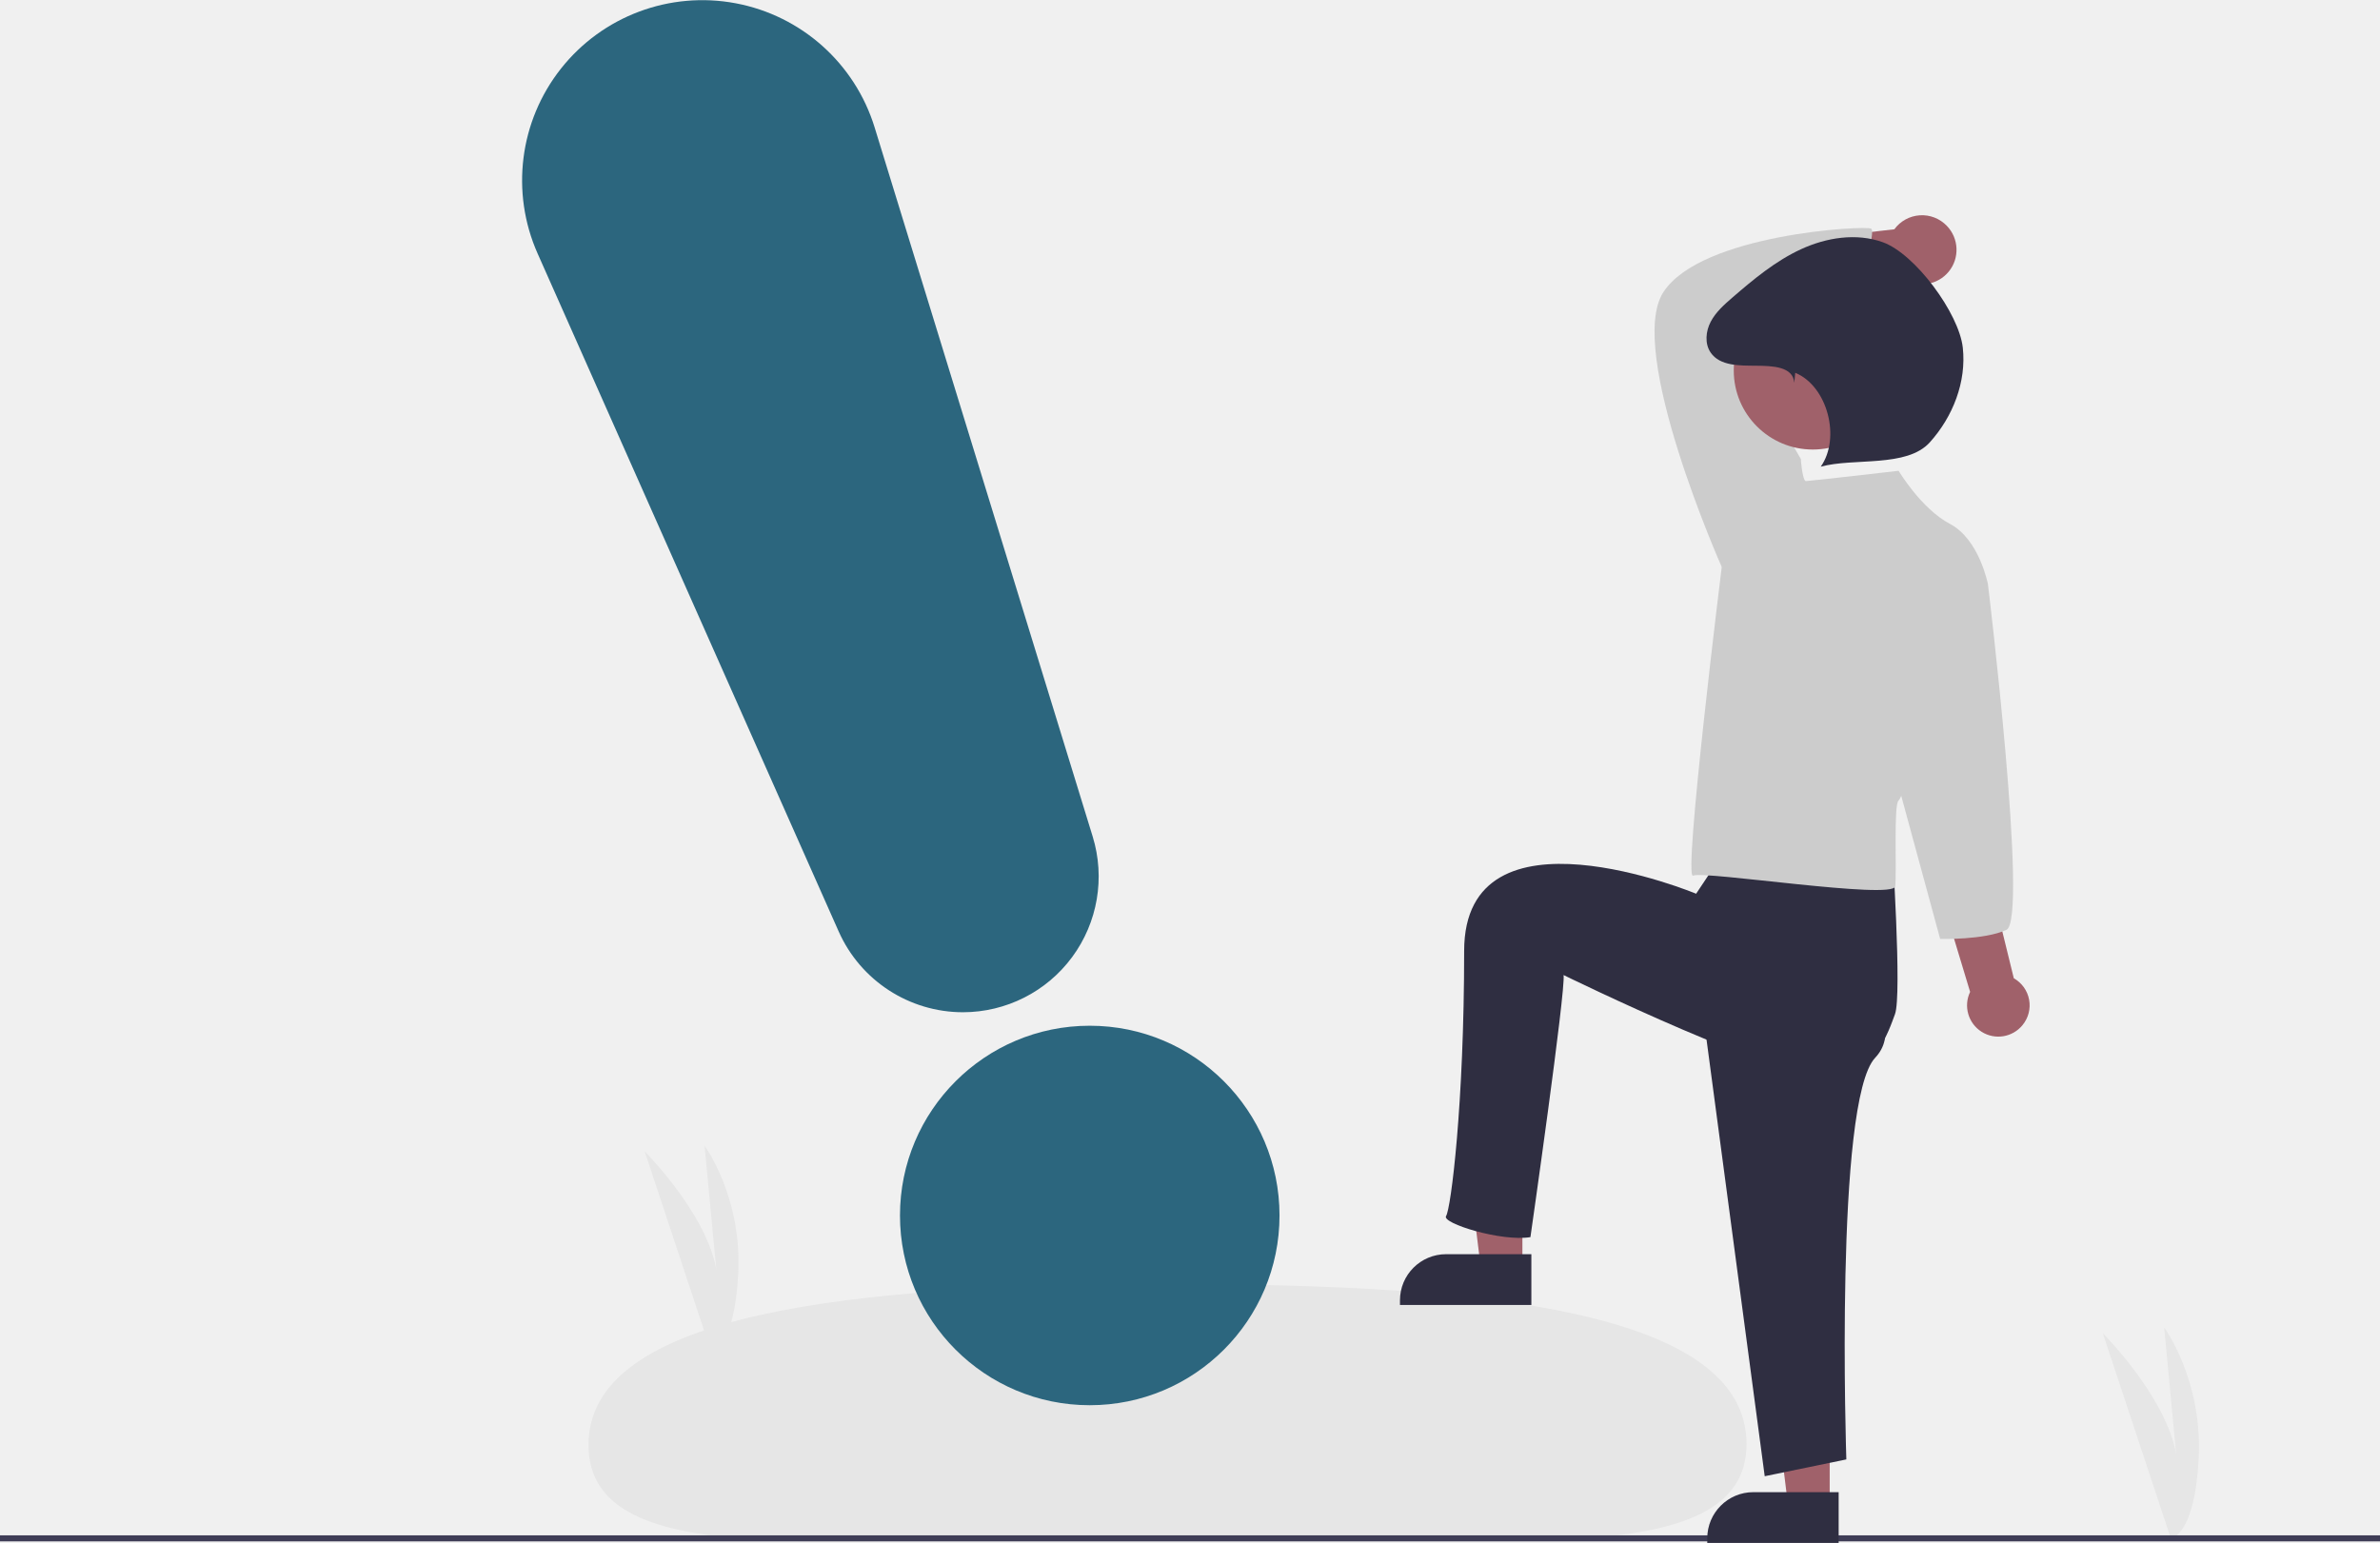
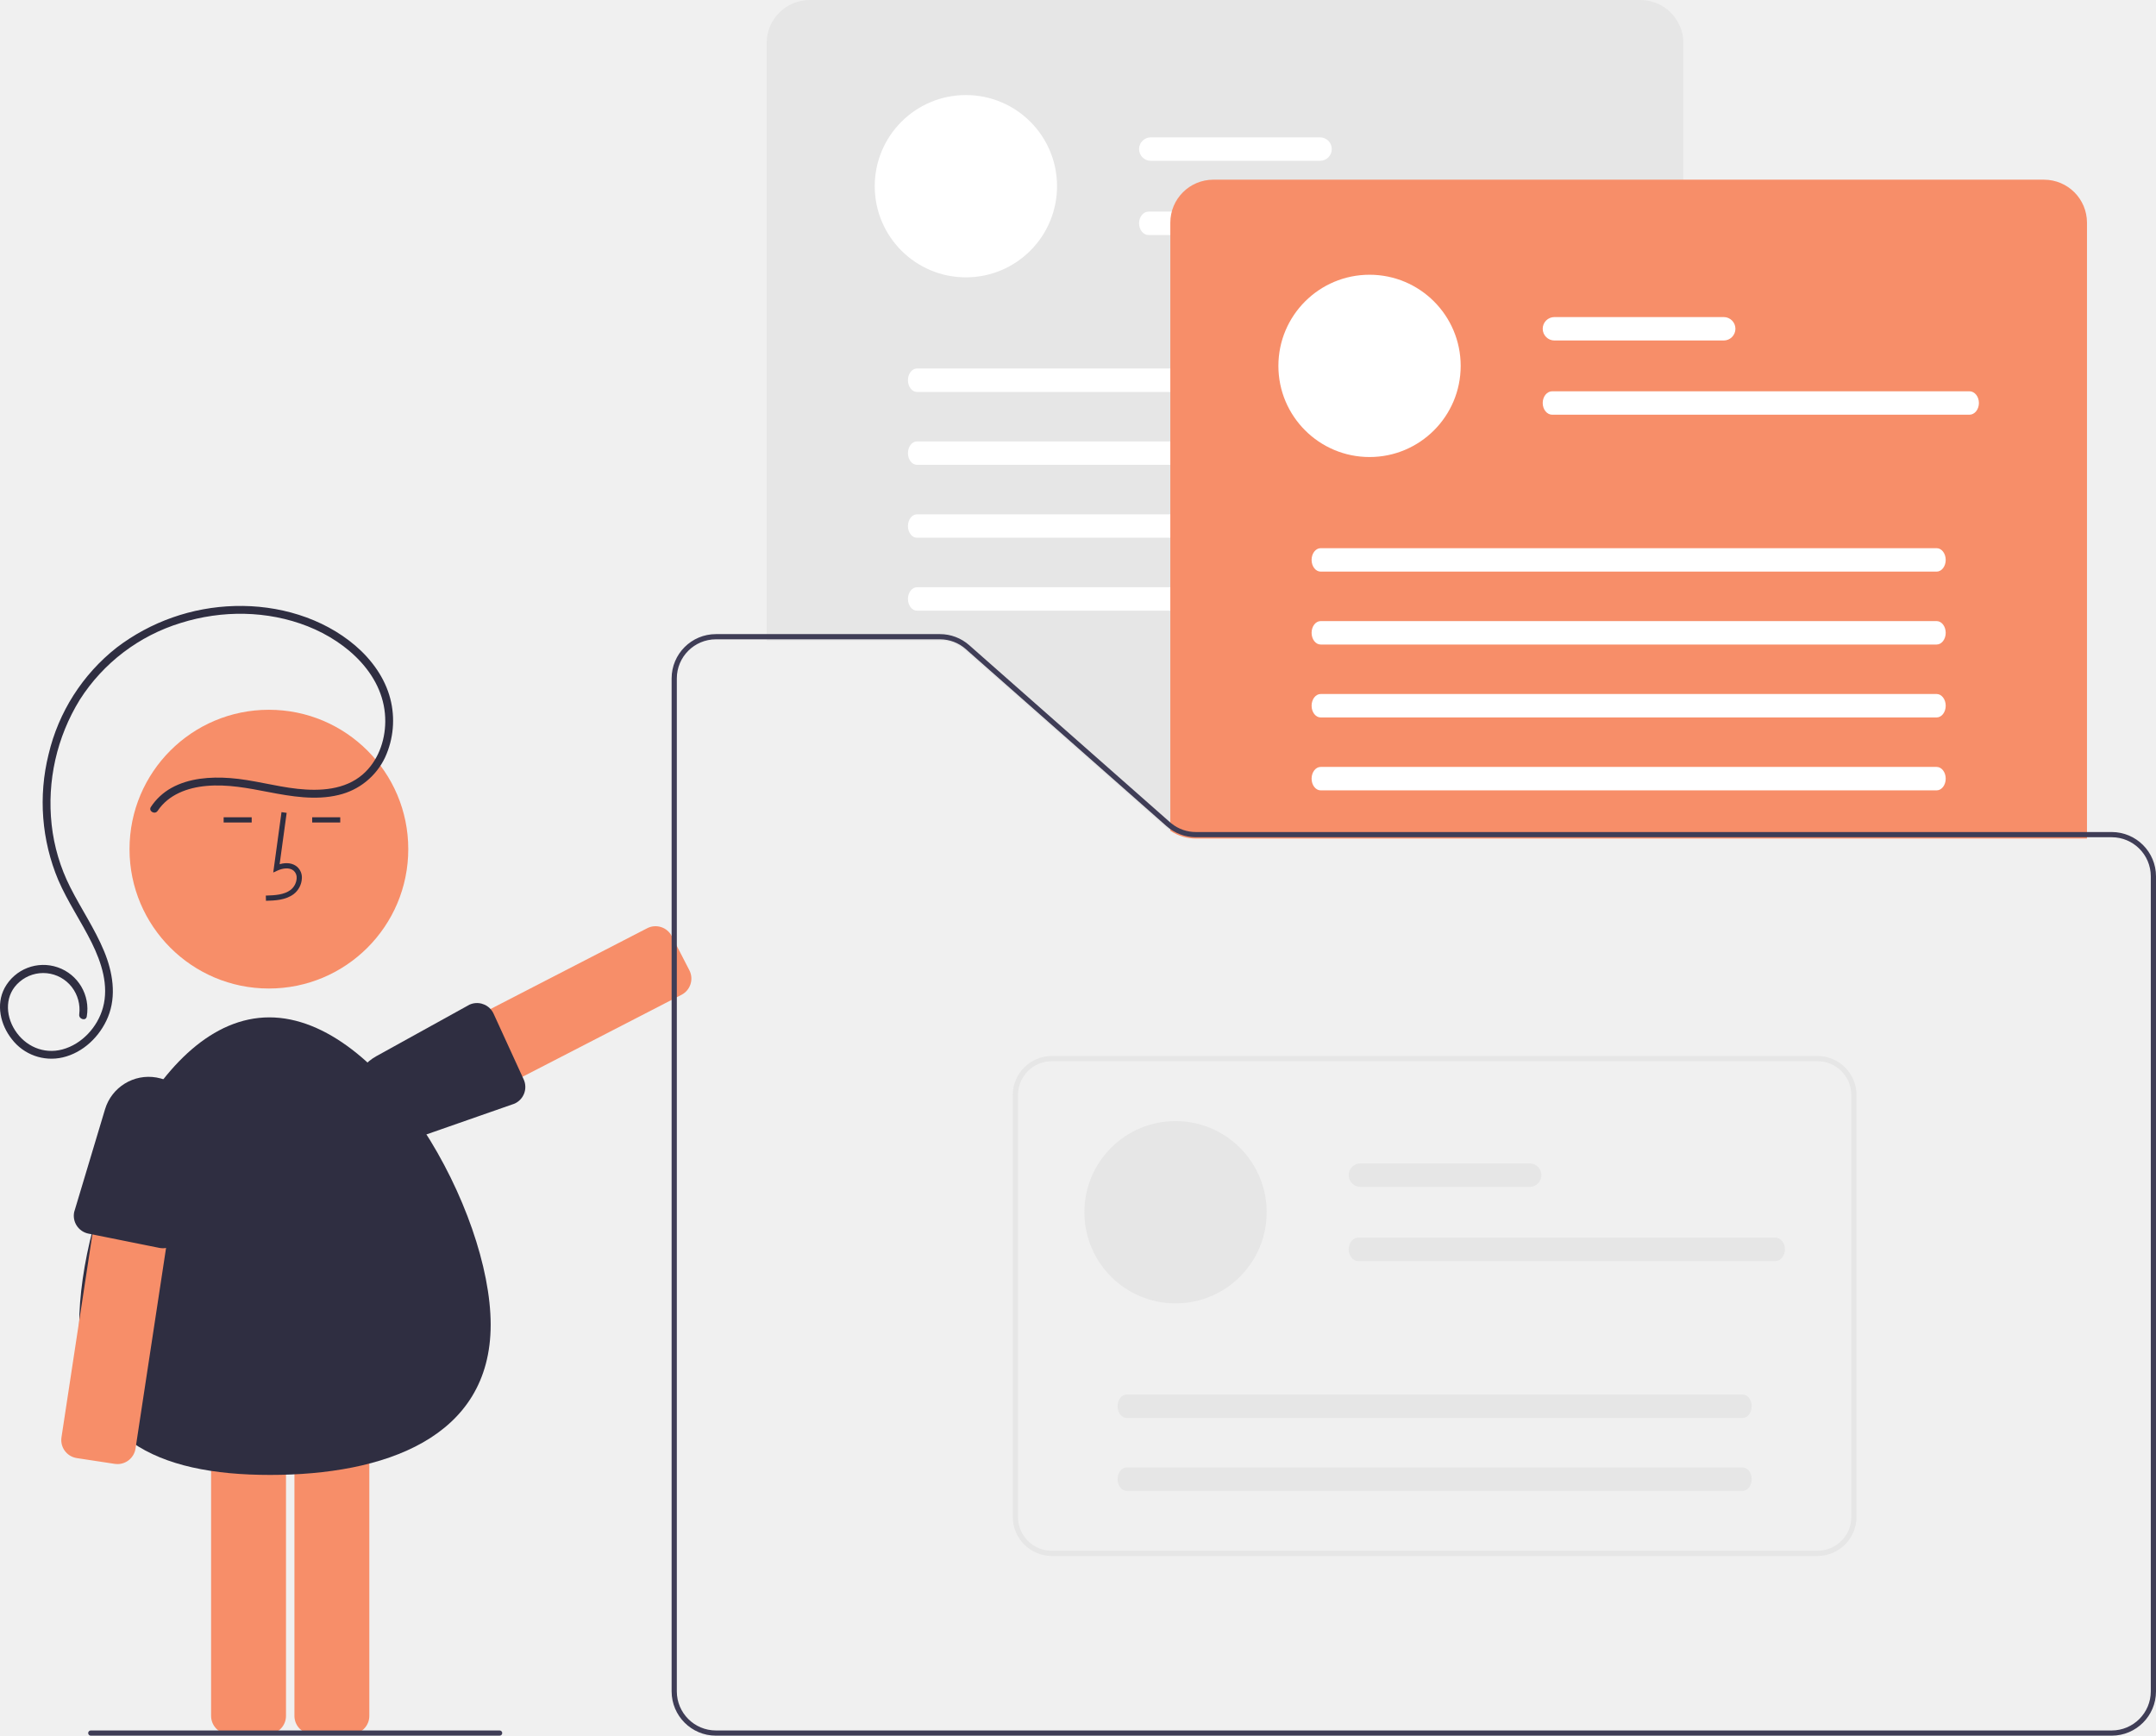
- <svg xmlns="http://www.w3.org/2000/svg" id="ad6b5295-7ebf-4dc3-a7a8-a4a4b8d35fca" data-name="Layer 1" width="790" height="512.208" viewBox="0 0 790 512.208">
-   <path d="M925.563,704.589,903,636.498s24.818,24.818,24.818,45.182l-4.455-47.091s12.727,17.182,11.455,43.273S925.563,704.589,925.563,704.589Z" transform="translate(-205 -193.896)" fill="#e6e6e6" />
-   <path d="M441.021,642.589,419,576.135s24.222,24.222,24.222,44.096l-4.347-45.959s12.421,16.769,11.179,42.232S441.021,642.589,441.021,642.589Z" transform="translate(-205 -193.896)" fill="#e6e6e6" />
-   <path d="M784.726,673.255c.038,43.715-86.665,30.268-192.809,30.36s-191.536,13.687-191.573-30.028,86.633-53.297,192.777-53.389S784.688,629.54,784.726,673.255Z" transform="translate(-205 -193.896)" fill="#e6e6e6" />
-   <rect y="509.693" width="790" height="2" fill="#3f3d56" />
-   <polygon points="505.336 420.322 491.459 420.322 484.855 366.797 505.336 366.797 505.336 420.322" fill="#a0616a" />
-   <path d="M480.006,416.357H508.31a0,0,0,0,1,0,0V433.208a0,0,0,0,1,0,0H464.697a0,0,0,0,1,0,0v-1.541A15.309,15.309,0,0,1,480.006,416.357Z" fill="#2f2e41" />
-   <polygon points="607.336 499.322 593.459 499.322 586.855 445.797 607.336 445.797 607.336 499.322" fill="#a0616a" />
-   <path d="M582.006,495.357H610.31a0,0,0,0,1,0,0V512.208a0,0,0,0,1,0,0H566.697a0,0,0,0,1,0,0v-1.541A15.309,15.309,0,0,1,582.006,495.357Z" fill="#2f2e41" />
-   <path d="M876.345,534.205A10.316,10.316,0,0,0,873.449,518.654l-32.23-131.293L820.611,396.228l38.335,126.949a10.372,10.372,0,0,0,17.398,11.028Z" transform="translate(-205 -193.896)" fill="#a0616a" />
-   <path d="M851.208,268.86a11.382,11.382,0,0,0-17.415,1.152l-49.885,5.727,7.589,19.241,45.368-8.491a11.444,11.444,0,0,0,14.344-17.63Z" transform="translate(-205 -193.896)" fill="#a0616a" />
-   <path d="M769,520.589l21.768,163.374,27.093-5.578s-3.984-118.982,9.562-133.325S810,505.589,810,505.589Z" transform="translate(-205 -193.896)" fill="#2f2e41" />
-   <path d="M778,475.589l-10,15s-77-31.999-77,19-4.406,85.609-6,88,18.438,8.594,28,7c0,0,11.797-82.219,11-87,0,0,75.534,37.033,89.877,33.846S831.609,536.964,834,530.589s-1-57-1-57l-47.81-14.59Z" transform="translate(-205 -193.896)" fill="#2f2e41" />
-   <path d="M779.349,385.529l-2.85-3.42s-31.924-71.828-19.382-91.21,67.268-22.233,68.978-21.092-4.085,15.943-.094,22.784c0,0-42.394,9.191-45.244,10.331s21.966,43.274,21.966,43.274l-2.85,25.653Z" transform="translate(-205 -193.896)" fill="#ccc" />
-   <path d="M835.215,350.185S805.572,353.605,804.432,353.605s-1.71-7.411-1.71-7.411l-26.223,35.914S763.58,486.299,767,484.589s66.505,8.112,67.075,3.551-.57-27.363,1.14-28.503,29.643-71.828,29.643-71.828-2.85-14.822-12.541-19.952S835.215,350.185,835.215,350.185Z" transform="translate(-205 -193.896)" fill="#ccc" />
-   <path d="M855.738,378.118l9.121,9.691S878.411,499.169,871,502.589s-22,3-22,3l-14.355-52.793Z" transform="translate(-205 -193.896)" fill="#ccc" />
-   <circle cx="601.73" cy="122.998" r="26.239" fill="#a0616a" />
-   <path d="M800.573,320.988c-.354-5.444-7.223-5.631-12.679-5.683s-11.978.143-15.065-4.355c-2.04-2.973-1.65-7.1.035-10.288s4.458-5.639,7.185-7.997c7.041-6.089,14.298-12.129,22.752-16.027s18.36-5.472,27.128-2.344c10.77,3.843,25.329,23.626,26.587,34.992s-3.285,22.953-10.942,31.446-25.182,5.066-36.211,8.088c6.705-9.49,2.285-26.733-8.456-31.164Z" transform="translate(-205 -193.896)" fill="#2f2e41" />
-   <circle cx="361.722" cy="403.505" r="62.989" fill="#2c667e" />
-   <path d="M524.656,529.936a45.159,45.159,0,0,1-41.255-26.786L383.449,278.058a59.83,59.83,0,1,1,111.87-41.864l72.377,235.412a45.08,45.08,0,0,1-43.04,58.33Z" transform="translate(-205 -193.896)" fill="#2c667e" />
+ <svg xmlns="http://www.w3.org/2000/svg" id="e79c079d-1564-4f8d-8abe-3d75200accaa" data-name="Layer 1" width="827.9" height="666.5" viewBox="0 0 827.9 666.5">
+   <path d="M335.218,555.907a7.034,7.034,0,0,1-2.144-.337,6.952,6.952,0,0,1-4.092-3.457l-6.764-13.118a7.007,7.007,0,0,1,3.014-9.429l109.337-56.372A7.008,7.008,0,0,1,444,476.209l6.763,13.118a7.007,7.007,0,0,1-3.014,9.429L338.412,555.127A6.956,6.956,0,0,1,335.218,555.907Z" transform="translate(-186.05 -116.75)" fill="#f78e69" />
+   <path d="M374.88,504.797a7.037,7.037,0,0,1,.743,1.294l11.554,25.231a6.999,6.999,0,0,1-3.573,9.237l-38.859,13.582a17.484,17.484,0,0,1-21.476-8.842l.449-.219-.449.219a17.469,17.469,0,0,1,7.253-22.952l35.831-19.812a7.012,7.012,0,0,1,8.527,2.262Z" transform="translate(-186.05 -116.75)" fill="#2f2e41" />
+   <path d="M832.45,438.75H645.26a17.655,17.655,0,0,1-11.578-4.373L556.579,366.375A14.471,14.471,0,0,0,546.99,362.75H480.45V133.25a16.519,16.519,0,0,1,16.5-16.5h319a16.519,16.519,0,0,1,16.5,16.5Z" transform="translate(-186.05 -116.75)" fill="#e6e6e6" />
+   <circle cx="370.9" cy="71.5" r="35" fill="#fff" />
+   <path d="M692.95,169.5h-65a4.5,4.5,0,0,0,0,9h65a4.5,4.5,0,0,0,0-9Z" transform="translate(-186.05 -116.75)" fill="#fff" />
+   <path d="M787.31,198H627.09c-2.01,0-3.64,2.02-3.64,4.5s1.63,4.5,3.64,4.5H787.31c2.01,0,3.64-2.02,3.64-4.5S789.32,198,787.31,198Z" transform="translate(-186.05 -116.75)" fill="#fff" />
+   <path d="M774.72,258.25h-236.54c-1.92,0-3.48,2.02-3.48,4.5s1.56,4.5,3.48,4.5H774.72c1.92,0,3.48-2.02,3.48-4.5S776.64,258.25,774.72,258.25Z" transform="translate(-186.05 -116.75)" fill="#fff" />
+   <path d="M774.72,286.25h-236.54c-1.92,0-3.48,2.02-3.48,4.5s1.56,4.5,3.48,4.5H774.72c1.92,0,3.48-2.02,3.48-4.5S776.64,286.25,774.72,286.25Z" transform="translate(-186.05 -116.75)" fill="#fff" />
+   <path d="M774.72,314.25h-236.54c-1.92,0-3.48,2.02-3.48,4.5s1.56,4.5,3.48,4.5H774.72c1.92,0,3.48-2.02,3.48-4.5S776.64,314.25,774.72,314.25Z" transform="translate(-186.05 -116.75)" fill="#fff" />
+   <path d="M774.72,342.25h-236.54c-1.92,0-3.48,2.02-3.48,4.5s1.56,4.5,3.48,4.5H774.72c1.92,0,3.48-2.02,3.48-4.5S776.64,342.25,774.72,342.25Z" transform="translate(-186.05 -116.75)" fill="#fff" />
+   <path d="M987.45,438.75H645.26a17.376,17.376,0,0,1-9.585-2.863l-.225-.148V202.25a16.519,16.519,0,0,1,16.5-16.5h319a16.519,16.519,0,0,1,16.5,16.5Z" transform="translate(-186.05 -116.75)" fill="#f78e69" />
+   <circle cx="525.9" cy="140.5" r="35" fill="#fff" />
+   <path d="M847.95,238.5h-65a4.5,4.5,0,0,0,0,9h65a4.5,4.5,0,0,0,0-9Z" transform="translate(-186.05 -116.75)" fill="#fff" />
+   <path d="M942.31,267H782.09c-2.01,0-3.64,2.02-3.64,4.5s1.63,4.5,3.64,4.5H942.31c2.01,0,3.64-2.02,3.64-4.5S944.32,267,942.31,267Z" transform="translate(-186.05 -116.75)" fill="#fff" />
+   <path d="M929.72,327.25h-236.54c-1.92,0-3.48,2.02-3.48,4.5s1.56,4.5,3.48,4.5H929.72c1.92,0,3.48-2.02,3.48-4.5S931.64,327.25,929.72,327.25Z" transform="translate(-186.05 -116.75)" fill="#fff" />
+   <path d="M929.72,355.25h-236.54c-1.92,0-3.48,2.02-3.48,4.5s1.56,4.5,3.48,4.5H929.72c1.92,0,3.48-2.02,3.48-4.5S931.64,355.25,929.72,355.25Z" transform="translate(-186.05 -116.75)" fill="#fff" />
+   <path d="M929.72,383.25h-236.54c-1.92,0-3.48,2.02-3.48,4.5s1.56,4.5,3.48,4.5H929.72c1.92,0,3.48-2.02,3.48-4.5S931.64,383.25,929.72,383.25Z" transform="translate(-186.05 -116.75)" fill="#fff" />
+   <path d="M929.72,411.25h-236.54c-1.92,0-3.48,2.02-3.48,4.5s1.56,4.5,3.48,4.5H929.72c1.92,0,3.48-2.02,3.48-4.5S931.64,411.25,929.72,411.25Z" transform="translate(-186.05 -116.75)" fill="#fff" />
+   <path d="M996.95,436.25H645.26a14.945,14.945,0,0,1-9.31-3.24c-.21-.16-.41-.33-.61-.51l-29.77-26.25L558.23,364.5A16.974,16.974,0,0,0,546.99,360.25H460.95a17.024,17.024,0,0,0-17,17v389a17.024,17.024,0,0,0,17,17h536a17.024,17.024,0,0,0,17-17v-313A17.024,17.024,0,0,0,996.95,436.25Zm15,330a15.018,15.018,0,0,1-15,15h-536a15.018,15.018,0,0,1-15-15v-389a15.018,15.018,0,0,1,15-15h86.04a14.965,14.965,0,0,1,9.92,3.75l45.64,40.25L634.01,434a17.148,17.148,0,0,0,11.25,4.25H996.95a15.018,15.018,0,0,1,15,15Z" transform="translate(-186.05 -116.75)" fill="#3f3d56" />
+   <circle cx="103.254" cy="326.072" r="53.519" fill="#f78e69" />
+   <path d="M288.871,782.668H274.112a7.008,7.008,0,0,1-7-7V652.654a7.008,7.008,0,0,1,7-7H288.871a7.008,7.008,0,0,1,7,7V775.668A7.008,7.008,0,0,1,288.871,782.668Z" transform="translate(-186.05 -116.75)" fill="#f78e69" />
+   <path d="M320.871,782.668H306.112a7.008,7.008,0,0,1-7-7V652.654a7.008,7.008,0,0,1,7-7H320.871a7.008,7.008,0,0,1,7,7V775.668A7.008,7.008,0,0,1,320.871,782.668Z" transform="translate(-186.05 -116.75)" fill="#f78e69" />
+   <path d="M374.467,625.419c0,43.63-41.041,57.704-84.672,57.704s-73.328-14.074-73.328-57.704,29.37-118,73-118S374.467,581.788,374.467,625.419Z" transform="translate(-186.05 -116.75)" fill="#2f2e41" />
+   <path d="M288.179,462.658l-.056-2c3.721-.104,7.001-.337,9.466-2.138a6.148,6.148,0,0,0,2.381-4.528,3.514,3.514,0,0,0-1.153-2.895c-1.636-1.382-4.269-.935-6.188-.055l-1.655.759,3.173-23.19,1.981.271-2.699,19.727c2.607-.767,5.023-.437,6.678.961a5.471,5.471,0,0,1,1.86,4.492,8.133,8.133,0,0,1-3.2,6.073C295.602,462.45,291.486,462.565,288.179,462.658Z" transform="translate(-186.05 -116.75)" fill="#2f2e41" />
+   <rect x="119.879" y="313.834" width="10.771" height="2" fill="#2f2e41" />
+   <rect x="85.879" y="313.834" width="10.771" height="2" fill="#2f2e41" />
+   <path d="M883.95,714.25h-294a15.017,15.017,0,0,1-15-15v-162a15.017,15.017,0,0,1,15-15h294a15.017,15.017,0,0,1,15,15v162A15.017,15.017,0,0,1,883.95,714.25Zm-294-190a13.015,13.015,0,0,0-13,13v162a13.015,13.015,0,0,0,13,13h294a13.015,13.015,0,0,0,13-13v-162a13.015,13.015,0,0,0-13-13Z" transform="translate(-186.05 -116.75)" fill="#e6e6e6" />
+   <circle cx="451.4" cy="465.5" r="35" fill="#e6e6e6" />
+   <path d="M773.45,563.5h-65a4.5,4.5,0,0,0,0,9h65a4.5,4.5,0,0,0,0-9Z" transform="translate(-186.05 -116.75)" fill="#e6e6e6" />
+   <path d="M867.81,592H707.59c-2.01,0-3.64,2.02-3.64,4.5s1.63,4.5,3.64,4.5H867.81c2.01,0,3.64-2.02,3.64-4.5S869.82,592,867.81,592Z" transform="translate(-186.05 -116.75)" fill="#e6e6e6" />
+   <path d="M855.22,652.25h-236.54c-1.92,0-3.48,2.02-3.48,4.5s1.56,4.5,3.48,4.5H855.22c1.92,0,3.48-2.02,3.48-4.5S857.14,652.25,855.22,652.25Z" transform="translate(-186.05 -116.75)" fill="#e6e6e6" />
+   <path d="M855.22,680.25h-236.54c-1.92,0-3.48,2.02-3.48,4.5s1.56,4.5,3.48,4.5H855.22c1.92,0,3.48-2.02,3.48-4.5S857.14,680.25,855.22,680.25Z" transform="translate(-186.05 -116.75)" fill="#e6e6e6" />
+   <path d="M246.591,428.117c4.162-6.266,11.486-8.922,18.708-9.568,8.129-.727,15.984.84,23.921,2.363,8.735,1.676,17.979,3.244,26.781,1.125a26.401,26.401,0,0,0,17.946-14.498,33.771,33.771,0,0,0,1.966-22.518c-2.062-7.986-7.182-15.013-13.388-20.321-12.667-10.833-29.808-15.701-46.295-15.243a78.269,78.269,0,0,0-45.375,15.955,73.697,73.697,0,0,0-26.145,40.972,76.829,76.829,0,0,0,3.72,48.324c3.608,8.369,8.826,15.915,12.852,24.073,3.749,7.596,6.636,16.428,4.303,24.901-2.047,7.435-8.056,14.04-15.6,16.058-7.185,1.923-14.28-1.229-18.217-7.437-3.771-5.946-3.861-13.735,1.801-18.536a13.898,13.898,0,0,1,20.05,2.001,14.306,14.306,0,0,1,2.862,10.489c-.279,1.889,2.611,2.704,2.893.798a16.923,16.923,0,0,0-31.553-10.927c-3.415,6.42-1.572,14.163,2.762,19.651a19.154,19.154,0,0,0,19.529,7.022c7.89-1.822,14.344-8.093,17.38-15.462,3.379-8.204,1.831-17.359-1.463-25.319-3.561-8.605-8.849-16.323-13.031-24.616a70.106,70.106,0,0,1-7.114-23.953,75.791,75.791,0,0,1,10.809-48.007,70.441,70.441,0,0,1,38.798-29.487c15.805-4.961,33.237-4.809,48.713,1.288,15.244,6.006,29.963,19.096,29.787,36.675-.075,7.509-2.863,15.168-8.615,20.177-6.874,5.986-16.446,6.498-25.087,5.563-8.696-.94-17.141-3.48-25.875-4.128-7.596-.564-15.792.022-22.575,3.796a22.571,22.571,0,0,0-7.841,7.274c-1.071,1.613,1.526,3.117,2.59,1.514Z" transform="translate(-186.05 -116.75)" fill="#2f2e41" />
+   <path d="M231.173,678.957a7.006,7.006,0,0,1-1.057-.081l-14.591-2.221a7.008,7.008,0,0,1-5.867-7.974l18.511-121.613a7.008,7.008,0,0,1,7.974-5.867l14.591,2.221a7.007,7.007,0,0,1,5.867,7.973L238.089,673.01A7.012,7.012,0,0,1,231.173,678.957Z" transform="translate(-186.05 -116.75)" fill="#f78e69" />
+   <path d="M248.61,596.076a7.037,7.037,0,0,1-1.484-.159l-27.205-5.474a6.999,6.999,0,0,1-5.375-8.318l11.84-39.425a17.484,17.484,0,0,1,19.773-12.184l-.087.492.087-.492a17.469,17.469,0,0,1,14.311,19.354l-5.019,40.635a7.012,7.012,0,0,1-6.84,5.571Z" transform="translate(-186.05 -116.75)" fill="#2f2e41" />
+   <path d="M377.907,783.25h-157a1,1,0,0,1,0-2h157a1,1,0,0,1,0,2Z" transform="translate(-186.05 -116.75)" fill="#3f3d56" />
</svg>
